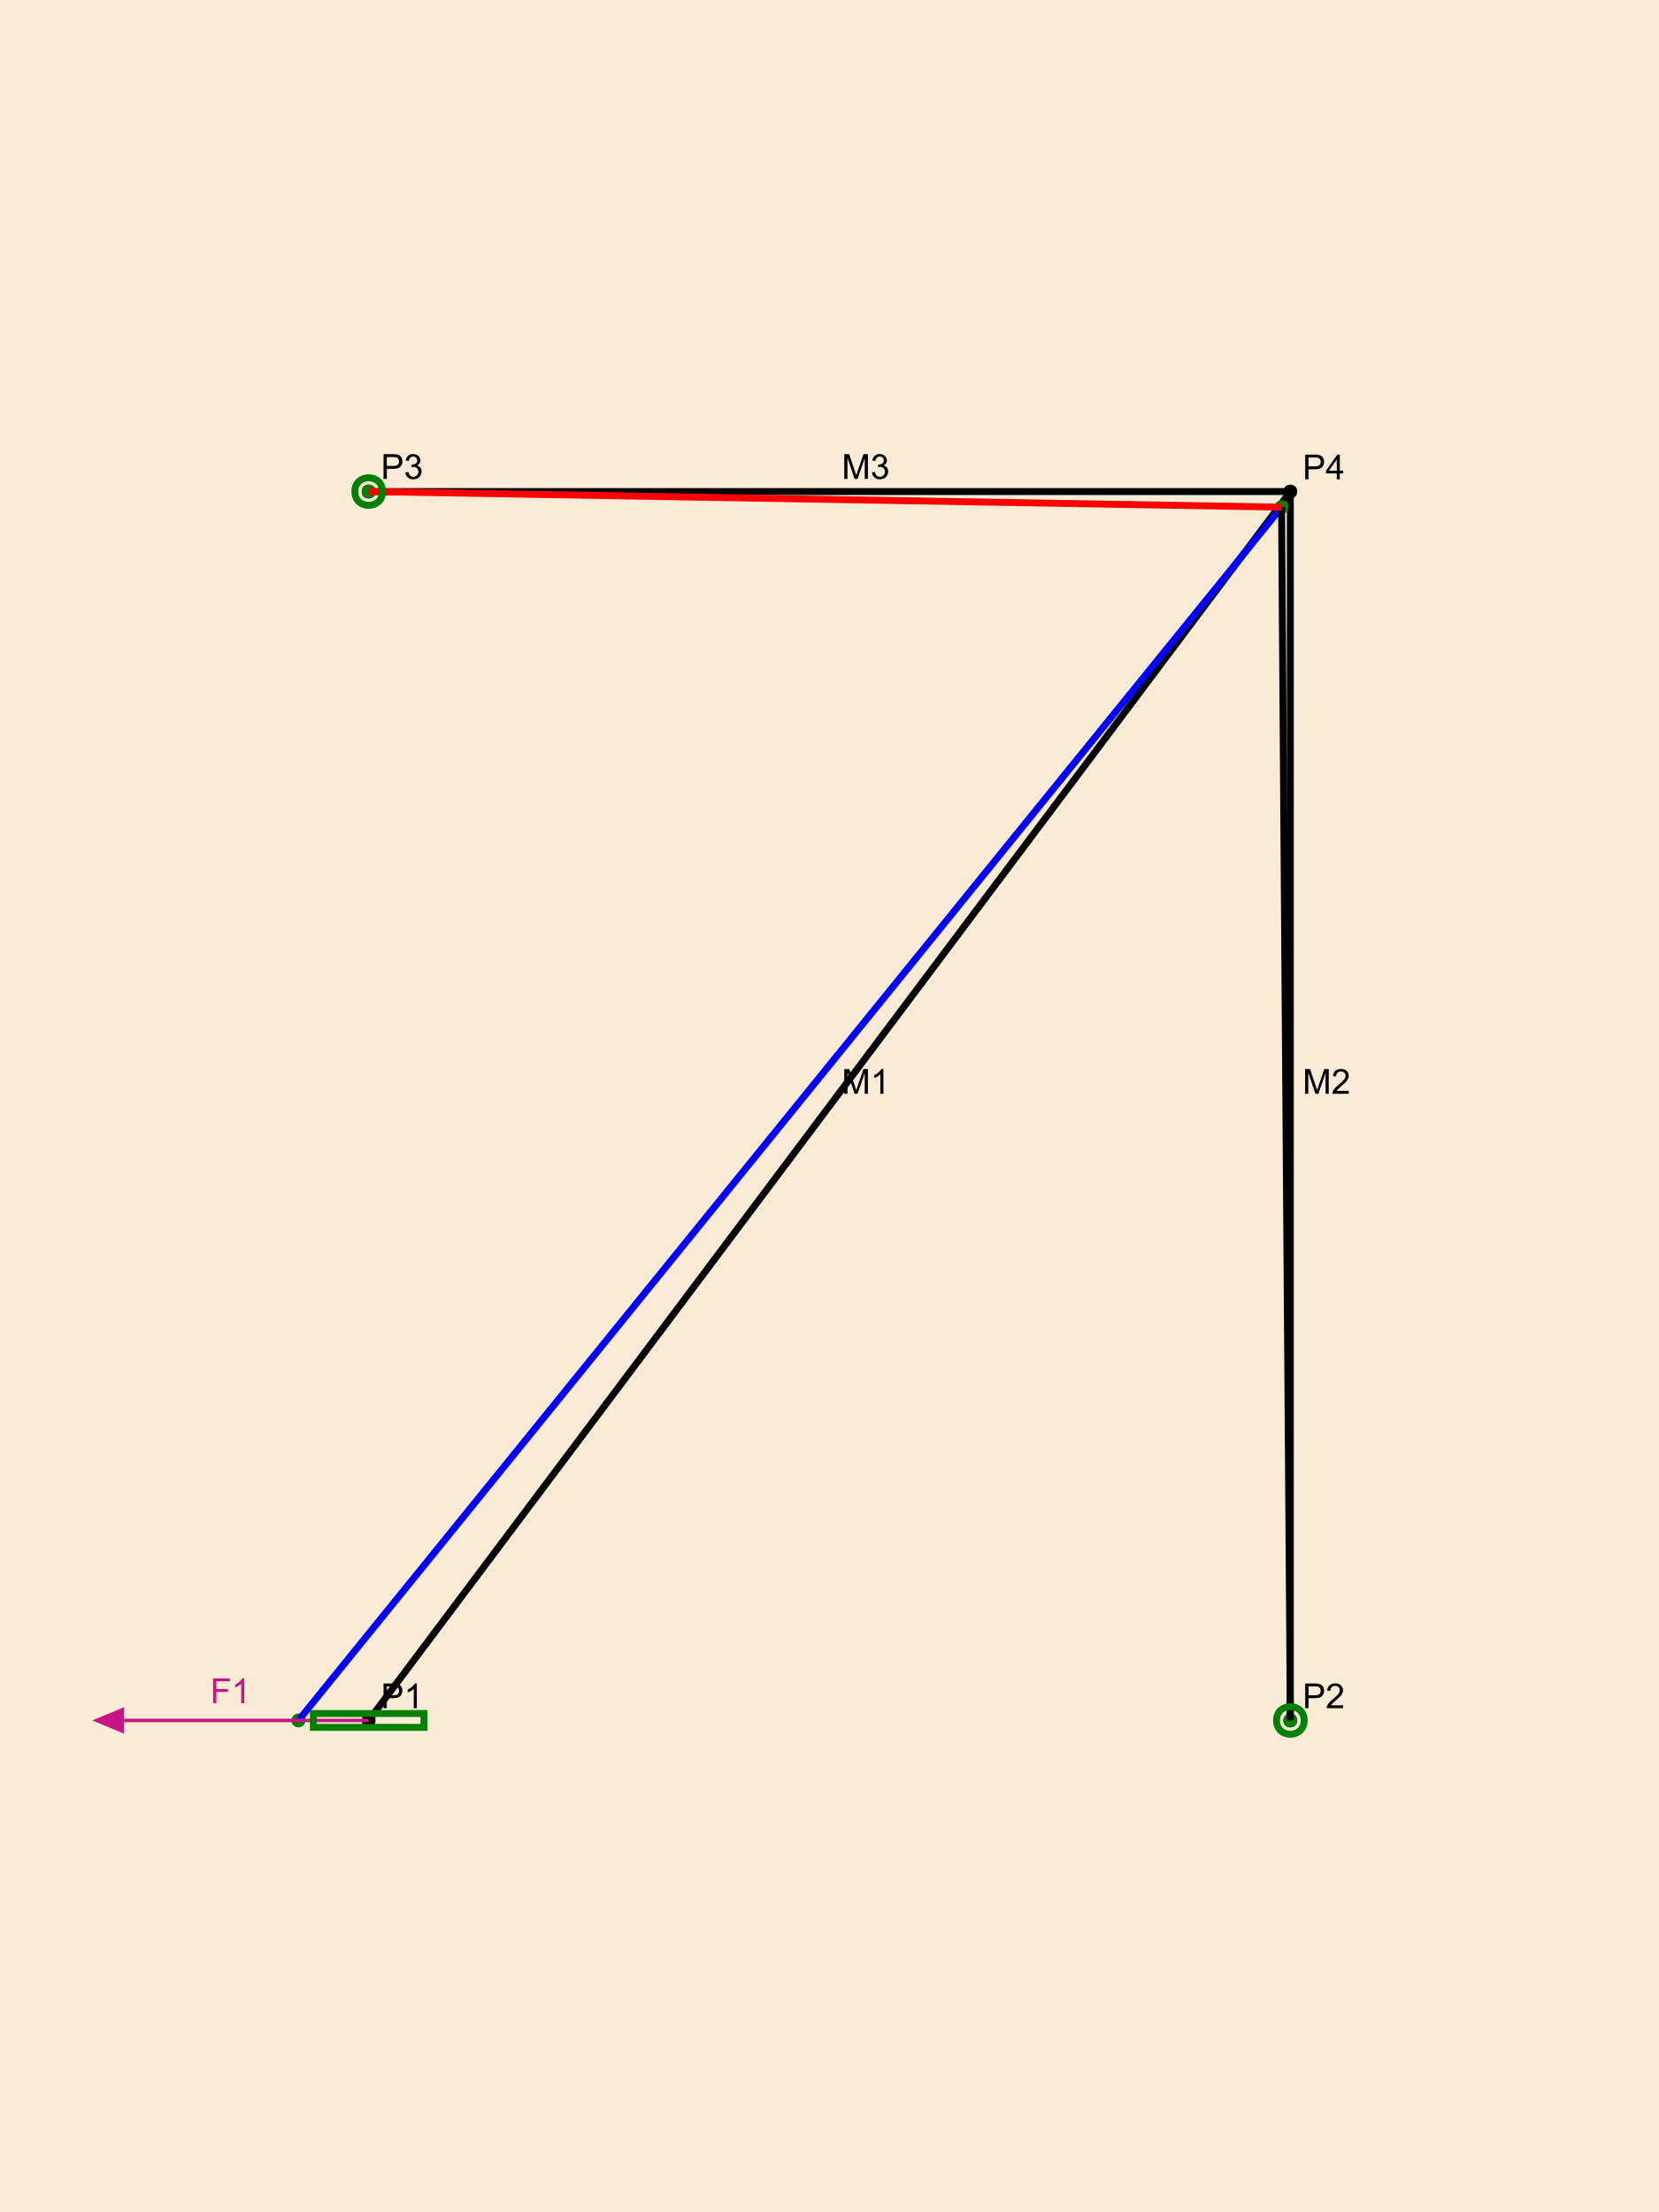
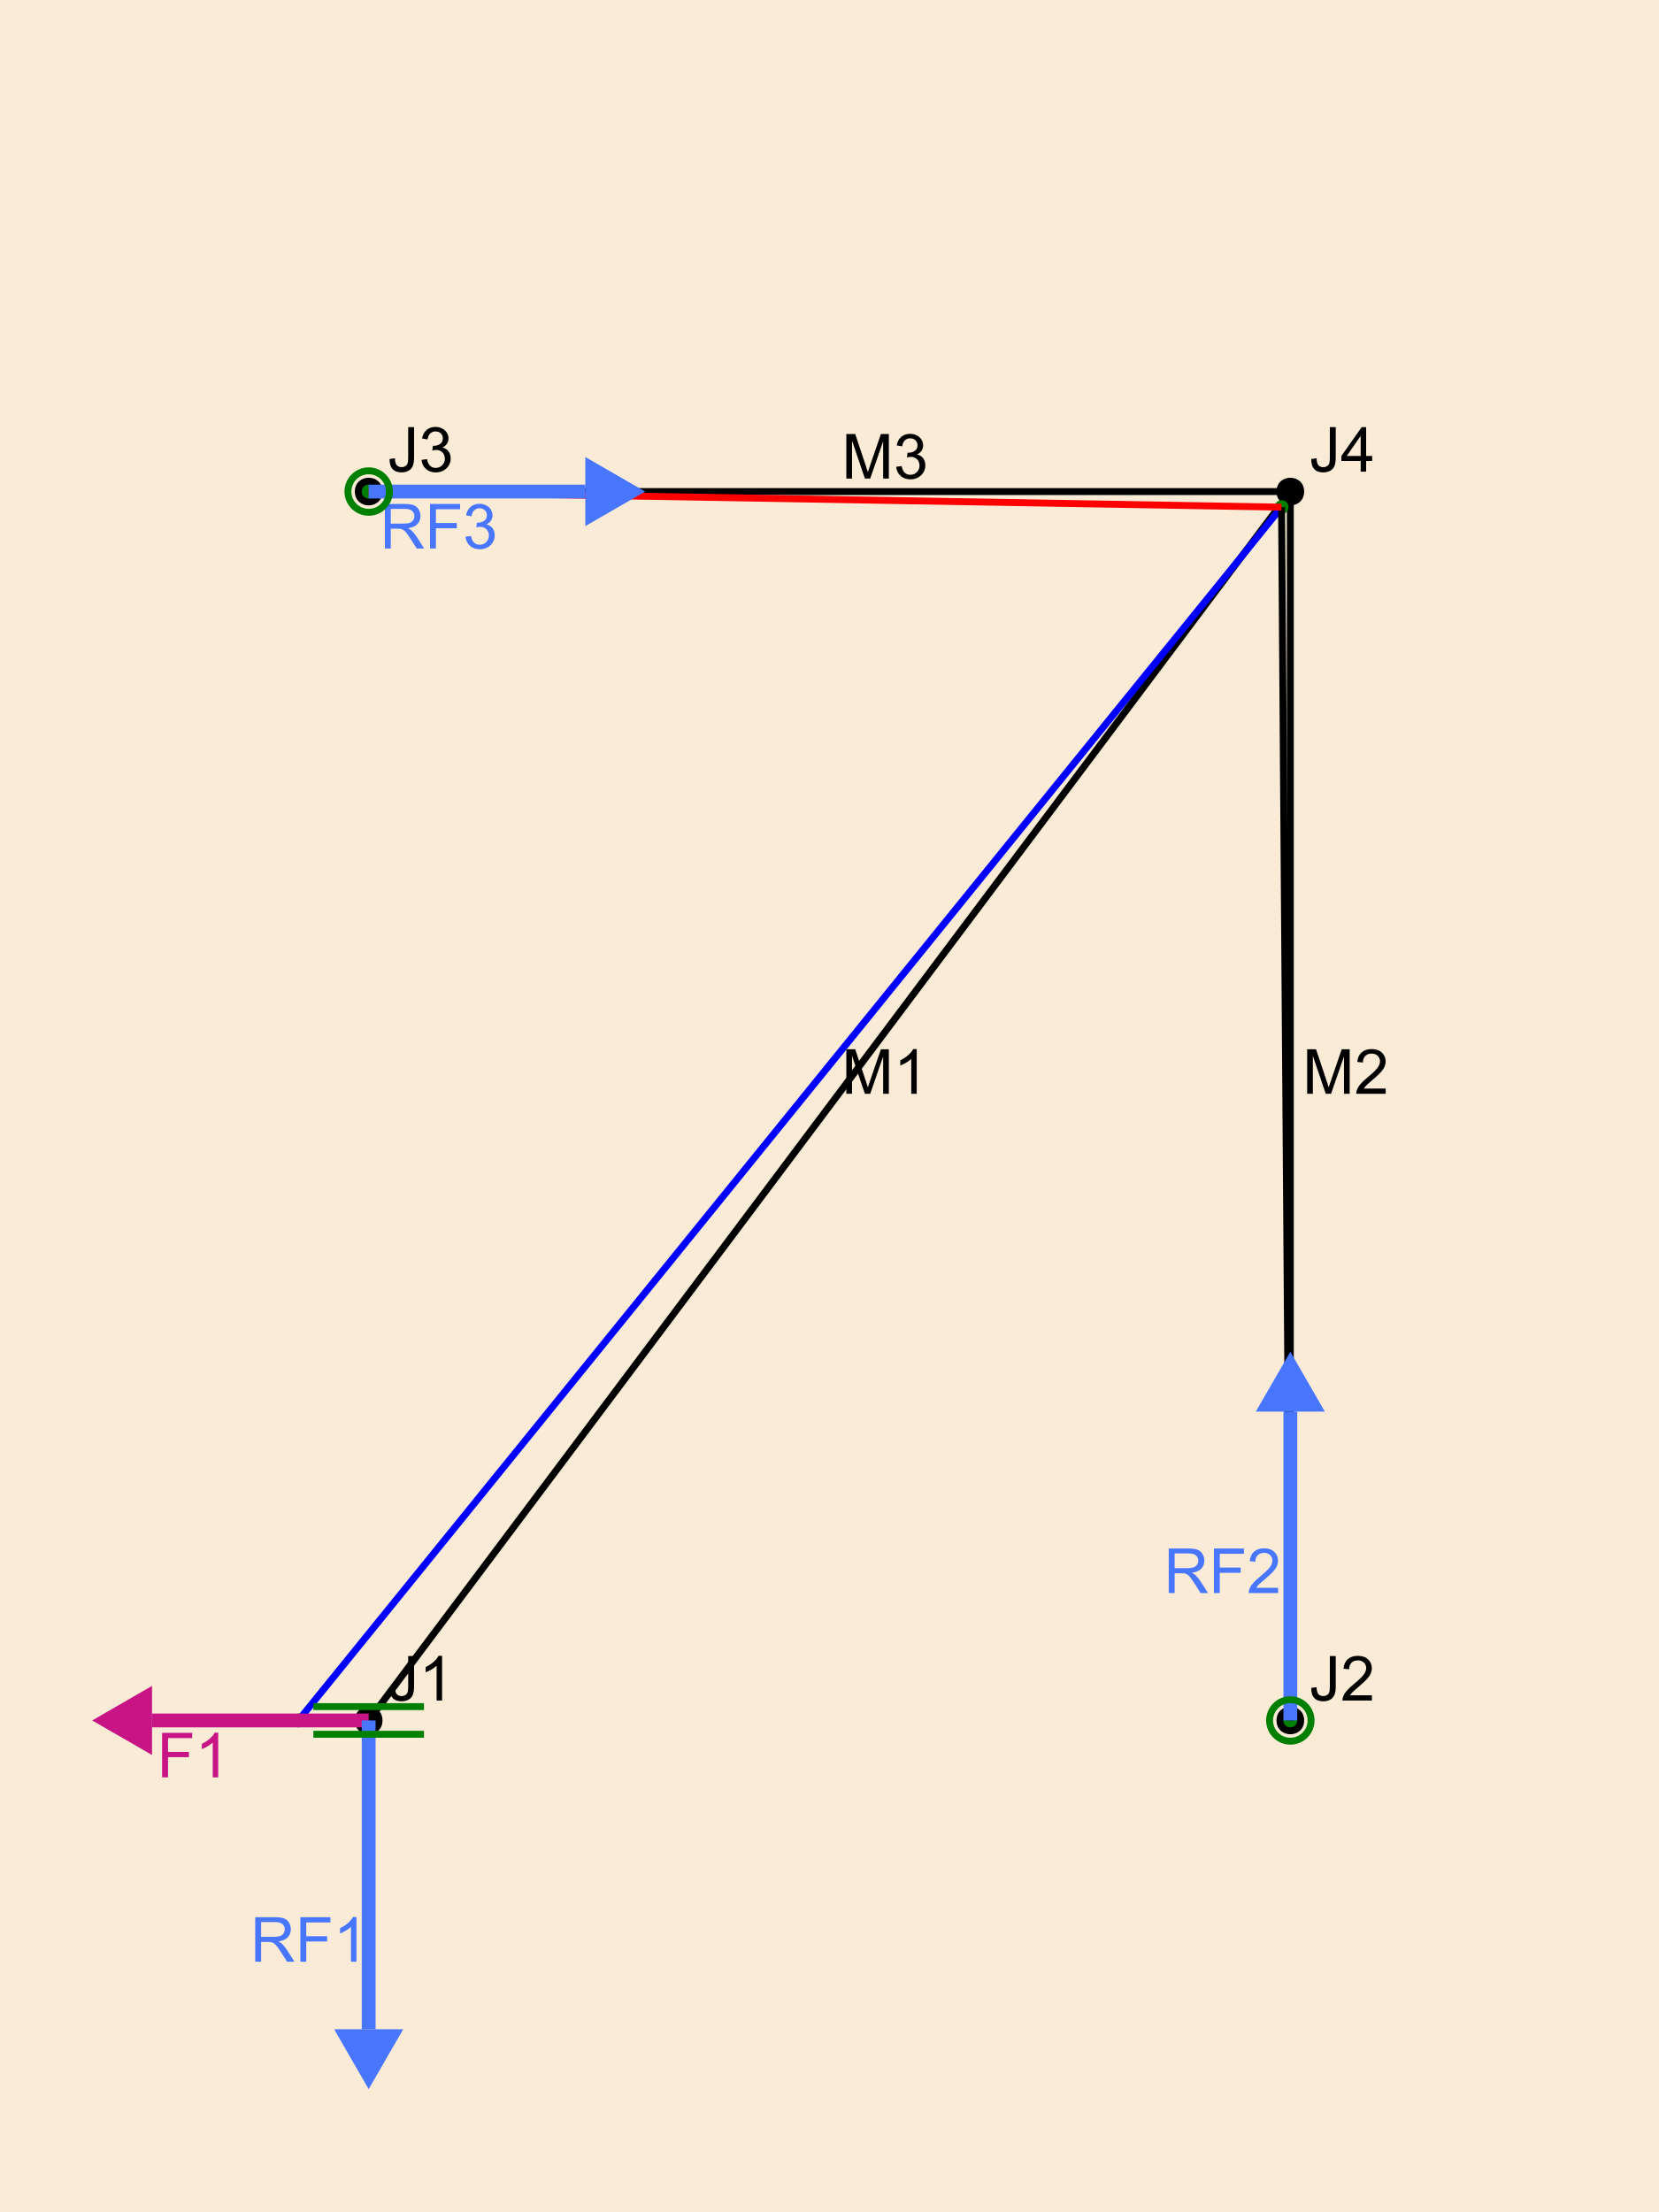
<svg xmlns="http://www.w3.org/2000/svg" xmlns:xlink="http://www.w3.org/1999/xlink" width="480pt" height="640pt" viewBox="0 0 480 640" version="1.1">
  <defs>
    <g>
      <symbol overflow="visible" id="glyph0-0">
-         <path style="stroke:none;" d="M 1.25 0 L 1.25 -6.25 L 6.25 -6.25 L 6.25 0 Z M 1.406 -0.156 L 6.094 -0.156 L 6.094 -6.094 L 1.406 -6.094 Z M 1.406 -0.156 " />
+         <path style="stroke:none;" d="M 2.25 0 L 2.25 -11.25 L 11.25 -11.25 L 11.25 0 Z M 2.531 -0.281 L 10.969 -0.281 L 10.969 -10.969 L 2.531 -10.969 Z M 2.531 -0.281 " />
      </symbol>
      <symbol overflow="visible" id="glyph0-1">
-         <path style="stroke:none;" d="M 0.773 0 L 0.773 -7.156 L 3.473 -7.156 C 3.945 -7.152 4.309 -7.133 4.562 -7.09 C 4.91 -7.027 5.203 -6.914 5.441 -6.754 C 5.68 -6.586 5.871 -6.355 6.016 -6.062 C 6.16 -5.766 6.234 -5.441 6.234 -5.086 C 6.234 -4.477 6.039 -3.961 5.652 -3.543 C 5.266 -3.117 4.566 -2.906 3.555 -2.91 L 1.719 -2.91 L 1.719 0 Z M 1.719 -3.754 L 3.57 -3.754 C 4.18 -3.75 4.613 -3.863 4.871 -4.094 C 5.125 -4.32 5.254 -4.641 5.258 -5.059 C 5.254 -5.355 5.18 -5.613 5.031 -5.828 C 4.879 -6.039 4.68 -6.18 4.434 -6.25 C 4.273 -6.289 3.98 -6.309 3.551 -6.312 L 1.719 -6.312 Z M 1.719 -3.754 " />
+         <path style="stroke:none;" d="M 0.52 -3.656 L 2.055 -3.867 C 2.094 -2.883 2.277 -2.207 2.609 -1.844 C 2.934 -1.48 3.391 -1.301 3.973 -1.301 C 4.398 -1.301 4.766 -1.398 5.078 -1.594 C 5.387 -1.789 5.602 -2.055 5.723 -2.395 C 5.836 -2.727 5.895 -3.266 5.898 -4.008 L 5.898 -12.883 L 7.602 -12.883 L 7.602 -4.105 C 7.598 -3.023 7.469 -2.188 7.211 -1.598 C 6.949 -1.004 6.535 -0.555 5.973 -0.246 C 5.402 0.062 4.738 0.215 3.98 0.219 C 2.848 0.215 1.984 -0.105 1.383 -0.754 C 0.781 -1.402 0.492 -2.371 0.52 -3.656 Z M 0.52 -3.656 " />
      </symbol>
      <symbol overflow="visible" id="glyph0-2">
-         <path style="stroke:none;" d="M 3.727 0 L 2.848 0 L 2.848 -5.602 C 2.637 -5.398 2.359 -5.195 2.016 -4.992 C 1.672 -4.789 1.363 -4.637 1.09 -4.539 L 1.09 -5.391 C 1.582 -5.621 2.012 -5.898 2.379 -6.23 C 2.746 -6.555 3.004 -6.875 3.16 -7.188 L 3.727 -7.188 Z M 3.727 0 " />
+         <path style="stroke:none;" d="M 6.707 0 L 5.125 0 L 5.125 -10.082 C 4.742 -9.715 4.242 -9.352 3.625 -8.988 C 3.004 -8.625 2.449 -8.352 1.961 -8.172 L 1.961 -9.703 C 2.844 -10.117 3.617 -10.621 4.281 -11.215 C 4.941 -11.805 5.41 -12.379 5.688 -12.938 L 6.707 -12.938 Z M 6.707 0 " />
      </symbol>
      <symbol overflow="visible" id="glyph0-3">
-         <path style="stroke:none;" d="M 5.035 -0.844 L 5.035 0 L 0.305 0 C 0.297 -0.211 0.328 -0.414 0.406 -0.609 C 0.523 -0.93 0.719 -1.246 0.984 -1.562 C 1.25 -1.871 1.633 -2.234 2.133 -2.648 C 2.91 -3.281 3.434 -3.785 3.711 -4.16 C 3.98 -4.535 4.117 -4.887 4.121 -5.219 C 4.117 -5.566 3.992 -5.859 3.746 -6.102 C 3.496 -6.336 3.172 -6.457 2.773 -6.461 C 2.348 -6.457 2.012 -6.328 1.758 -6.078 C 1.5 -5.82 1.371 -5.469 1.371 -5.023 L 0.469 -5.117 C 0.531 -5.789 0.762 -6.305 1.168 -6.656 C 1.566 -7.008 2.109 -7.184 2.793 -7.188 C 3.477 -7.184 4.02 -6.992 4.422 -6.617 C 4.82 -6.234 5.02 -5.762 5.023 -5.199 C 5.02 -4.91 4.961 -4.629 4.848 -4.355 C 4.727 -4.074 4.535 -3.785 4.266 -3.48 C 3.992 -3.176 3.539 -2.754 2.91 -2.223 C 2.379 -1.777 2.039 -1.477 1.895 -1.32 C 1.742 -1.16 1.621 -1.004 1.523 -0.844 Z M 5.035 -0.844 " />
+         <path style="stroke:none;" d="M 9.062 -1.52 L 9.062 0 L 0.547 0 C 0.531 -0.379 0.594 -0.742 0.73 -1.098 C 0.945 -1.676 1.293 -2.25 1.77 -2.812 C 2.246 -3.375 2.934 -4.023 3.84 -4.766 C 5.238 -5.906 6.188 -6.816 6.68 -7.492 C 7.172 -8.16 7.418 -8.793 7.418 -9.395 C 7.418 -10.02 7.191 -10.551 6.746 -10.98 C 6.293 -11.41 5.711 -11.625 4.992 -11.629 C 4.23 -11.625 3.621 -11.395 3.164 -10.941 C 2.703 -10.48 2.469 -9.848 2.469 -9.043 L 0.844 -9.211 C 0.953 -10.422 1.371 -11.344 2.102 -11.984 C 2.824 -12.617 3.801 -12.938 5.027 -12.938 C 6.262 -12.938 7.238 -12.594 7.961 -11.91 C 8.68 -11.223 9.039 -10.371 9.043 -9.359 C 9.039 -8.84 8.934 -8.336 8.727 -7.84 C 8.512 -7.34 8.164 -6.812 7.676 -6.266 C 7.188 -5.711 6.375 -4.957 5.238 -4 C 4.285 -3.199 3.676 -2.66 3.41 -2.379 C 3.141 -2.094 2.918 -1.805 2.742 -1.52 Z M 9.062 -1.52 " />
      </symbol>
      <symbol overflow="visible" id="glyph0-4">
-         <path style="stroke:none;" d="M 0.422 -1.891 L 1.297 -2.008 C 1.395 -1.504 1.566 -1.145 1.812 -0.93 C 2.055 -0.707 2.352 -0.598 2.699 -0.602 C 3.109 -0.598 3.457 -0.742 3.746 -1.031 C 4.027 -1.316 4.172 -1.668 4.176 -2.094 C 4.172 -2.492 4.039 -2.824 3.777 -3.09 C 3.512 -3.348 3.176 -3.48 2.773 -3.484 C 2.602 -3.48 2.395 -3.449 2.152 -3.391 L 2.25 -4.16 C 2.309 -4.152 2.355 -4.148 2.391 -4.148 C 2.766 -4.148 3.102 -4.246 3.402 -4.441 C 3.699 -4.637 3.848 -4.938 3.852 -5.348 C 3.848 -5.664 3.738 -5.93 3.523 -6.145 C 3.305 -6.355 3.023 -6.461 2.68 -6.465 C 2.336 -6.461 2.051 -6.355 1.824 -6.141 C 1.594 -5.926 1.449 -5.602 1.387 -5.176 L 0.508 -5.332 C 0.613 -5.918 0.855 -6.371 1.238 -6.699 C 1.617 -7.02 2.094 -7.184 2.66 -7.188 C 3.051 -7.184 3.41 -7.098 3.738 -6.934 C 4.066 -6.762 4.316 -6.535 4.496 -6.25 C 4.668 -5.957 4.758 -5.648 4.758 -5.328 C 4.758 -5.016 4.672 -4.734 4.508 -4.48 C 4.336 -4.227 4.09 -4.023 3.77 -3.875 C 4.191 -3.773 4.523 -3.574 4.758 -3.27 C 4.992 -2.961 5.109 -2.574 5.109 -2.113 C 5.109 -1.484 4.879 -0.953 4.426 -0.523 C 3.965 -0.09 3.391 0.121 2.695 0.125 C 2.066 0.121 1.543 -0.062 1.129 -0.434 C 0.711 -0.809 0.477 -1.293 0.422 -1.891 Z M 0.422 -1.891 " />
+         <path style="stroke:none;" d="M 0.758 -3.402 L 2.336 -3.613 C 2.516 -2.711 2.824 -2.062 3.266 -1.672 C 3.699 -1.273 4.23 -1.078 4.859 -1.082 C 5.602 -1.078 6.23 -1.336 6.746 -1.855 C 7.254 -2.367 7.512 -3.004 7.516 -3.77 C 7.512 -4.492 7.273 -5.094 6.801 -5.566 C 6.324 -6.035 5.723 -6.27 4.992 -6.273 C 4.691 -6.27 4.316 -6.211 3.875 -6.102 L 4.051 -7.488 C 4.152 -7.473 4.238 -7.465 4.305 -7.469 C 4.977 -7.465 5.582 -7.641 6.125 -7.996 C 6.66 -8.344 6.93 -8.887 6.934 -9.625 C 6.93 -10.199 6.734 -10.68 6.344 -11.062 C 5.949 -11.445 5.441 -11.637 4.824 -11.637 C 4.207 -11.637 3.695 -11.441 3.285 -11.055 C 2.875 -10.668 2.613 -10.09 2.496 -9.316 L 0.914 -9.598 C 1.105 -10.656 1.543 -11.477 2.23 -12.062 C 2.914 -12.645 3.766 -12.938 4.789 -12.938 C 5.488 -12.938 6.137 -12.785 6.73 -12.484 C 7.32 -12.18 7.773 -11.77 8.09 -11.25 C 8.402 -10.727 8.559 -10.172 8.562 -9.59 C 8.559 -9.031 8.41 -8.523 8.113 -8.066 C 7.812 -7.609 7.371 -7.246 6.785 -6.977 C 7.547 -6.801 8.137 -6.438 8.562 -5.883 C 8.98 -5.328 9.191 -4.633 9.195 -3.805 C 9.191 -2.676 8.781 -1.723 7.965 -0.945 C 7.141 -0.164 6.105 0.223 4.852 0.227 C 3.719 0.223 2.777 -0.109 2.035 -0.781 C 1.285 -1.453 0.859 -2.328 0.758 -3.402 Z M 0.758 -3.402 " />
      </symbol>
      <symbol overflow="visible" id="glyph0-5">
-         <path style="stroke:none;" d="M 3.234 0 L 3.234 -1.715 L 0.125 -1.715 L 0.125 -2.52 L 3.395 -7.156 L 4.109 -7.156 L 4.109 -2.52 L 5.078 -2.52 L 5.078 -1.715 L 4.109 -1.715 L 4.109 0 Z M 3.234 -2.52 L 3.234 -5.746 L 0.992 -2.52 Z M 3.234 -2.52 " />
+         <path style="stroke:none;" d="M 5.82 0 L 5.82 -3.086 L 0.227 -3.086 L 0.227 -4.535 L 6.109 -12.883 L 7.398 -12.883 L 7.398 -4.535 L 9.141 -4.535 L 9.141 -3.086 L 7.398 -3.086 L 7.398 0 Z M 5.82 -4.535 L 5.82 -10.344 L 1.785 -4.535 Z M 5.82 -4.535 " />
      </symbol>
      <symbol overflow="visible" id="glyph0-6">
-         <path style="stroke:none;" d="M 0.742 0 L 0.742 -7.156 L 2.168 -7.156 L 3.863 -2.09 C 4.016 -1.617 4.129 -1.266 4.203 -1.031 C 4.281 -1.289 4.41 -1.672 4.586 -2.18 L 6.297 -7.156 L 7.574 -7.156 L 7.574 0 L 6.66 0 L 6.66 -5.992 L 4.578 0 L 3.727 0 L 1.656 -6.094 L 1.656 0 Z M 0.742 0 " />
+         <path style="stroke:none;" d="M 1.336 0 L 1.336 -12.883 L 3.902 -12.883 L 6.953 -3.762 C 7.23 -2.91 7.434 -2.273 7.566 -1.855 C 7.711 -2.32 7.941 -3.008 8.254 -3.922 L 11.336 -12.883 L 13.633 -12.883 L 13.633 0 L 11.988 0 L 11.988 -10.785 L 8.242 0 L 6.707 0 L 2.98 -10.969 L 2.98 0 Z M 1.336 0 " />
      </symbol>
      <symbol overflow="visible" id="glyph0-7">
-         <path style="stroke:none;" d="M 0.82 0 L 0.82 -7.156 L 5.648 -7.156 L 5.648 -6.312 L 1.766 -6.312 L 1.766 -4.098 L 5.125 -4.098 L 5.125 -3.25 L 1.766 -3.25 L 1.766 0 Z M 0.82 0 " />
+         <path style="stroke:none;" d="M 1.477 0 L 1.477 -12.883 L 10.168 -12.883 L 10.168 -11.363 L 3.18 -11.363 L 3.18 -7.375 L 9.227 -7.375 L 9.227 -5.852 L 3.18 -5.852 L 3.18 0 Z M 1.477 0 " />
+       </symbol>
+       <symbol overflow="visible" id="glyph0-8">
+         <path style="stroke:none;" d="M 1.414 0 L 1.414 -12.883 L 7.129 -12.883 C 8.273 -12.879 9.145 -12.762 9.746 -12.535 C 10.34 -12.301 10.82 -11.895 11.18 -11.312 C 11.535 -10.723 11.711 -10.074 11.715 -9.367 C 11.711 -8.453 11.418 -7.684 10.828 -7.059 C 10.234 -6.43 9.32 -6.031 8.086 -5.863 C 8.535 -5.645 8.875 -5.43 9.113 -5.219 C 9.605 -4.762 10.078 -4.191 10.531 -3.508 L 12.77 0 L 10.625 0 L 8.922 -2.68 C 8.418 -3.449 8.008 -4.043 7.688 -4.453 C 7.367 -4.863 7.078 -5.148 6.824 -5.316 C 6.566 -5.477 6.309 -5.594 6.047 -5.66 C 5.852 -5.699 5.535 -5.719 5.098 -5.723 L 3.121 -5.723 L 3.121 0 Z M 3.121 -7.199 L 6.785 -7.199 C 7.562 -7.195 8.172 -7.273 8.613 -7.438 C 9.051 -7.594 9.383 -7.852 9.613 -8.211 C 9.84 -8.562 9.953 -8.949 9.957 -9.367 C 9.953 -9.973 9.734 -10.473 9.293 -10.871 C 8.852 -11.262 8.152 -11.461 7.199 -11.461 L 3.121 -11.461 Z M 3.121 -7.199 " />
      </symbol>
    </g>
  </defs>
-   <g id="surface91">
+   <g id="surface346">
    <rect x="0" y="0" width="480" height="640" style="fill:rgb(98.039%,92.157%,84.314%);fill-opacity:1;stroke:none;" />
-     <path style=" stroke:none;fill-rule:nonzero;fill:rgb(0%,0%,0%);fill-opacity:1;" d="M 108.668 497.777 C 108.668 500.445 104.668 500.445 104.668 497.777 C 104.668 495.109 108.668 495.109 108.668 497.777 " />
+     <path style=" stroke:none;fill-rule:nonzero;fill:rgb(0%,0%,0%);fill-opacity:1;" d="M 110.668 497.777 C 110.668 503.109 102.668 503.109 102.668 497.777 C 102.668 492.445 110.668 492.445 110.668 497.777 " />
    <g style="fill:rgb(0%,0%,0%);fill-opacity:1;">
-       <use xlink:href="#glyph0-1" x="110.202" y="494.242" />
-       <use xlink:href="#glyph0-2" x="116.872" y="494.242" />
+       <use xlink:href="#glyph0-1" x="112.202" y="492.023" />
+       <use xlink:href="#glyph0-2" x="121.202" y="492.023" />
    </g>
-     <path style=" stroke:none;fill-rule:nonzero;fill:rgb(0%,0%,0%);fill-opacity:1;" d="M 375.332 497.777 C 375.332 500.445 371.332 500.445 371.332 497.777 C 371.332 495.109 375.332 495.109 375.332 497.777 " />
+     <path style=" stroke:none;fill-rule:nonzero;fill:rgb(0%,0%,0%);fill-opacity:1;" d="M 377.332 497.777 C 377.332 503.109 369.332 503.109 369.332 497.777 C 369.332 492.445 377.332 492.445 377.332 497.777 " />
    <g style="fill:rgb(0%,0%,0%);fill-opacity:1;">
-       <use xlink:href="#glyph0-1" x="376.869" y="494.242" />
-       <use xlink:href="#glyph0-3" x="383.539" y="494.242" />
+       <use xlink:href="#glyph0-1" x="378.869" y="492.023" />
+       <use xlink:href="#glyph0-3" x="387.869" y="492.023" />
    </g>
-     <path style=" stroke:none;fill-rule:nonzero;fill:rgb(0%,0%,0%);fill-opacity:1;" d="M 108.668 142.223 C 108.668 144.891 104.668 144.891 104.668 142.223 C 104.668 139.555 108.668 139.555 108.668 142.223 " />
+     <path style=" stroke:none;fill-rule:nonzero;fill:rgb(0%,0%,0%);fill-opacity:1;" d="M 110.668 142.223 C 110.668 147.555 102.668 147.555 102.668 142.223 C 102.668 136.891 110.668 136.891 110.668 142.223 " />
    <g style="fill:rgb(0%,0%,0%);fill-opacity:1;">
-       <use xlink:href="#glyph0-1" x="110.202" y="138.56" />
-       <use xlink:href="#glyph0-4" x="116.872" y="138.56" />
+       <use xlink:href="#glyph0-1" x="112.202" y="136.458" />
+       <use xlink:href="#glyph0-4" x="121.202" y="136.458" />
    </g>
-     <path style=" stroke:none;fill-rule:nonzero;fill:rgb(0%,0%,0%);fill-opacity:1;" d="M 375.332 142.223 C 375.332 144.891 371.332 144.891 371.332 142.223 C 371.332 139.555 375.332 139.555 375.332 142.223 " />
+     <path style=" stroke:none;fill-rule:nonzero;fill:rgb(0%,0%,0%);fill-opacity:1;" d="M 377.332 142.223 C 377.332 147.555 369.332 147.555 369.332 142.223 C 369.332 136.891 377.332 136.891 377.332 142.223 " />
    <g style="fill:rgb(0%,0%,0%);fill-opacity:1;">
-       <use xlink:href="#glyph0-1" x="376.869" y="138.687" />
-       <use xlink:href="#glyph0-5" x="383.539" y="138.687" />
+       <use xlink:href="#glyph0-1" x="378.869" y="136.467" />
+       <use xlink:href="#glyph0-5" x="387.869" y="136.467" />
    </g>
    <path style="fill:none;stroke-width:2;stroke-linecap:butt;stroke-linejoin:miter;stroke:rgb(0%,0%,0%);stroke-opacity:1;stroke-miterlimit:10;" d="M 106.668 497.777 L 373.332 142.223 " />
    <g style="fill:rgb(0%,0%,0%);fill-opacity:1;">
      <use xlink:href="#glyph0-6" x="243.536" y="316.464" />
-       <use xlink:href="#glyph0-2" x="251.866" y="316.464" />
+       <use xlink:href="#glyph0-2" x="258.53" y="316.464" />
    </g>
    <path style="fill:none;stroke-width:2;stroke-linecap:butt;stroke-linejoin:miter;stroke:rgb(0%,0%,0%);stroke-opacity:1;stroke-miterlimit:10;" d="M 373.332 497.777 L 373.332 142.223 " />
    <g style="fill:rgb(0%,0%,0%);fill-opacity:1;">
      <use xlink:href="#glyph0-6" x="376.869" y="316.464" />
-       <use xlink:href="#glyph0-3" x="385.199" y="316.464" />
+       <use xlink:href="#glyph0-3" x="391.863" y="316.464" />
    </g>
    <path style="fill:none;stroke-width:2;stroke-linecap:butt;stroke-linejoin:miter;stroke:rgb(0%,0%,0%);stroke-opacity:1;stroke-miterlimit:10;" d="M 106.668 142.223 L 373.332 142.223 " />
    <g style="fill:rgb(0%,0%,0%);fill-opacity:1;">
-       <use xlink:href="#glyph0-6" x="243.536" y="138.56" />
-       <use xlink:href="#glyph0-4" x="251.866" y="138.56" />
+       <use xlink:href="#glyph0-6" x="243.536" y="138.458" />
+       <use xlink:href="#glyph0-4" x="258.53" y="138.458" />
    </g>
    <path style=" stroke:none;fill-rule:nonzero;fill:rgb(0%,50.196%,0%);fill-opacity:1;" d="M 88.348 497.777 C 88.348 500.445 84.348 500.445 84.348 497.777 C 84.348 495.109 88.348 495.109 88.348 497.777 " />
    <path style=" stroke:none;fill-rule:nonzero;fill:rgb(0%,50.196%,0%);fill-opacity:1;" d="M 375.332 497.777 C 375.332 500.445 371.332 500.445 371.332 497.777 C 371.332 495.109 375.332 495.109 375.332 497.777 " />
    <path style=" stroke:none;fill-rule:nonzero;fill:rgb(0%,50.196%,0%);fill-opacity:1;" d="M 108.668 142.223 C 108.668 144.891 104.668 144.891 104.668 142.223 C 104.668 139.555 108.668 139.555 108.668 142.223 " />
    <path style=" stroke:none;fill-rule:nonzero;fill:rgb(0%,50.196%,0%);fill-opacity:1;" d="M 372.793 146.738 C 372.793 149.402 368.793 149.402 368.793 146.738 C 368.793 144.07 372.793 144.07 372.793 146.738 " />
    <path style="fill:none;stroke-width:2;stroke-linecap:butt;stroke-linejoin:miter;stroke:rgb(0%,0%,100%);stroke-opacity:1;stroke-miterlimit:10;" d="M 86.348 497.777 L 370.793 146.738 " />
    <path style="fill:none;stroke-width:2;stroke-linecap:butt;stroke-linejoin:miter;stroke:rgb(0%,0%,0%);stroke-opacity:1;stroke-miterlimit:10;" d="M 373.332 497.777 L 370.793 146.738 " />
    <path style="fill:none;stroke-width:2;stroke-linecap:butt;stroke-linejoin:miter;stroke:rgb(100%,0%,0%);stroke-opacity:1;stroke-miterlimit:10;" d="M 106.668 142.223 L 370.793 146.738 " />
-     <path style="fill:none;stroke-width:1;stroke-linecap:butt;stroke-linejoin:miter;stroke:rgb(78.039%,8.235%,52.157%);stroke-opacity:1;stroke-miterlimit:10;" d="M 106.668 497.777 L 35.906 497.777 " />
-     <path style=" stroke:none;fill-rule:nonzero;fill:rgb(78.039%,8.235%,52.157%);fill-opacity:1;" d="M 35.906 501.605 L 26.668 497.777 L 35.906 493.949 " />
+     <path style="fill:none;stroke-width:4;stroke-linecap:butt;stroke-linejoin:miter;stroke:rgb(78.039%,8.235%,52.157%);stroke-opacity:1;stroke-miterlimit:10;" d="M 106.668 497.777 L 43.988 497.777 " />
+     <path style=" stroke:none;fill-rule:nonzero;fill:rgb(78.039%,8.235%,52.157%);fill-opacity:1;" d="M 43.988 507.777 L 26.668 497.777 L 43.988 487.777 " />
    <g style="fill:rgb(78.039%,8.235%,52.157%);fill-opacity:1;">
-       <use xlink:href="#glyph0-7" x="60.832" y="492.778" />
-       <use xlink:href="#glyph0-2" x="66.94" y="492.778" />
+       <use xlink:href="#glyph0-7" x="45.43" y="514.251" />
+       <use xlink:href="#glyph0-2" x="56.425" y="514.251" />
    </g>
-     <path style="fill:none;stroke-width:2;stroke-linecap:butt;stroke-linejoin:miter;stroke:rgb(0%,50.196%,0%);stroke-opacity:1;stroke-miterlimit:10;" d="M 90.668 495.777 L 122.668 495.777 L 122.668 499.777 L 90.668 499.777 Z M 90.668 495.777 " />
-     <path style="fill:none;stroke-width:2;stroke-linecap:butt;stroke-linejoin:miter;stroke:rgb(0%,50.196%,0%);stroke-opacity:1;stroke-miterlimit:10;" d="M 377.332 497.777 C 377.332 503.109 369.332 503.109 369.332 497.777 C 369.332 492.445 377.332 492.445 377.332 497.777 " />
-     <path style="fill:none;stroke-width:2;stroke-linecap:butt;stroke-linejoin:miter;stroke:rgb(0%,50.196%,0%);stroke-opacity:1;stroke-miterlimit:10;" d="M 110.668 142.223 C 110.668 147.555 102.668 147.555 102.668 142.223 C 102.668 136.891 110.668 136.891 110.668 142.223 " />
+     <path style="fill:none;stroke-width:4;stroke-linecap:butt;stroke-linejoin:miter;stroke:rgb(28.235%,46.275%,100%);stroke-opacity:1;stroke-miterlimit:10;" d="M 106.668 497.777 L 106.668 587.125 " />
+     <path style=" stroke:none;fill-rule:nonzero;fill:rgb(28.235%,46.275%,100%);fill-opacity:1;" d="M 116.668 587.125 L 106.668 604.445 L 96.668 587.125 " />
+     <g style="fill:rgb(28.235%,46.275%,100%);fill-opacity:1;">
+       <use xlink:href="#glyph0-8" x="72.431" y="567.584" />
+       <use xlink:href="#glyph0-7" x="85.43" y="567.584" />
+       <use xlink:href="#glyph0-2" x="96.425" y="567.584" />
+     </g>
+     <path style="fill:none;stroke-width:4;stroke-linecap:butt;stroke-linejoin:miter;stroke:rgb(28.235%,46.275%,100%);stroke-opacity:1;stroke-miterlimit:10;" d="M 373.332 497.777 L 373.332 408.43 " />
+     <path style=" stroke:none;fill-rule:nonzero;fill:rgb(28.235%,46.275%,100%);fill-opacity:1;" d="M 363.332 408.43 L 373.332 391.109 L 383.332 408.43 " />
+     <g style="fill:rgb(28.235%,46.275%,100%);fill-opacity:1;">
+       <use xlink:href="#glyph0-8" x="336.742" y="460.917" />
+       <use xlink:href="#glyph0-7" x="349.741" y="460.917" />
+       <use xlink:href="#glyph0-3" x="360.736" y="460.917" />
+     </g>
+     <path style="fill:none;stroke-width:4;stroke-linecap:butt;stroke-linejoin:miter;stroke:rgb(28.235%,46.275%,100%);stroke-opacity:1;stroke-miterlimit:10;" d="M 106.668 142.223 L 169.348 142.223 " />
+     <path style=" stroke:none;fill-rule:nonzero;fill:rgb(28.235%,46.275%,100%);fill-opacity:1;" d="M 169.348 132.223 L 186.668 142.223 L 169.348 152.223 " />
+     <g style="fill:rgb(28.235%,46.275%,100%);fill-opacity:1;">
+       <use xlink:href="#glyph0-8" x="109.944" y="158.695" />
+       <use xlink:href="#glyph0-7" x="122.943" y="158.695" />
+       <use xlink:href="#glyph0-4" x="133.938" y="158.695" />
+     </g>
+     <path style="fill:none;stroke-width:2;stroke-linecap:butt;stroke-linejoin:miter;stroke:rgb(0%,50.196%,0%);stroke-opacity:1;stroke-miterlimit:10;" d="M 90.668 493.777 L 122.668 493.777 " />
+     <path style="fill:none;stroke-width:2;stroke-linecap:butt;stroke-linejoin:miter;stroke:rgb(0%,50.196%,0%);stroke-opacity:1;stroke-miterlimit:10;" d="M 90.668 501.777 L 122.668 501.777 " />
+     <path style="fill:none;stroke-width:2;stroke-linecap:butt;stroke-linejoin:miter;stroke:rgb(0%,50.196%,0%);stroke-opacity:1;stroke-miterlimit:10;" d="M 379.332 497.777 C 379.332 501.09 376.648 503.777 373.332 503.777 C 370.02 503.777 367.332 501.09 367.332 497.777 C 367.332 494.465 370.02 491.777 373.332 491.777 C 376.648 491.777 379.332 494.465 379.332 497.777 " />
+     <path style="fill:none;stroke-width:2;stroke-linecap:butt;stroke-linejoin:miter;stroke:rgb(0%,50.196%,0%);stroke-opacity:1;stroke-miterlimit:10;" d="M 112.668 142.223 C 112.668 145.535 109.98 148.223 106.668 148.223 C 103.352 148.223 100.668 145.535 100.668 142.223 C 100.668 138.91 103.352 136.223 106.668 136.223 C 109.98 136.223 112.668 138.91 112.668 142.223 " />
  </g>
</svg>
